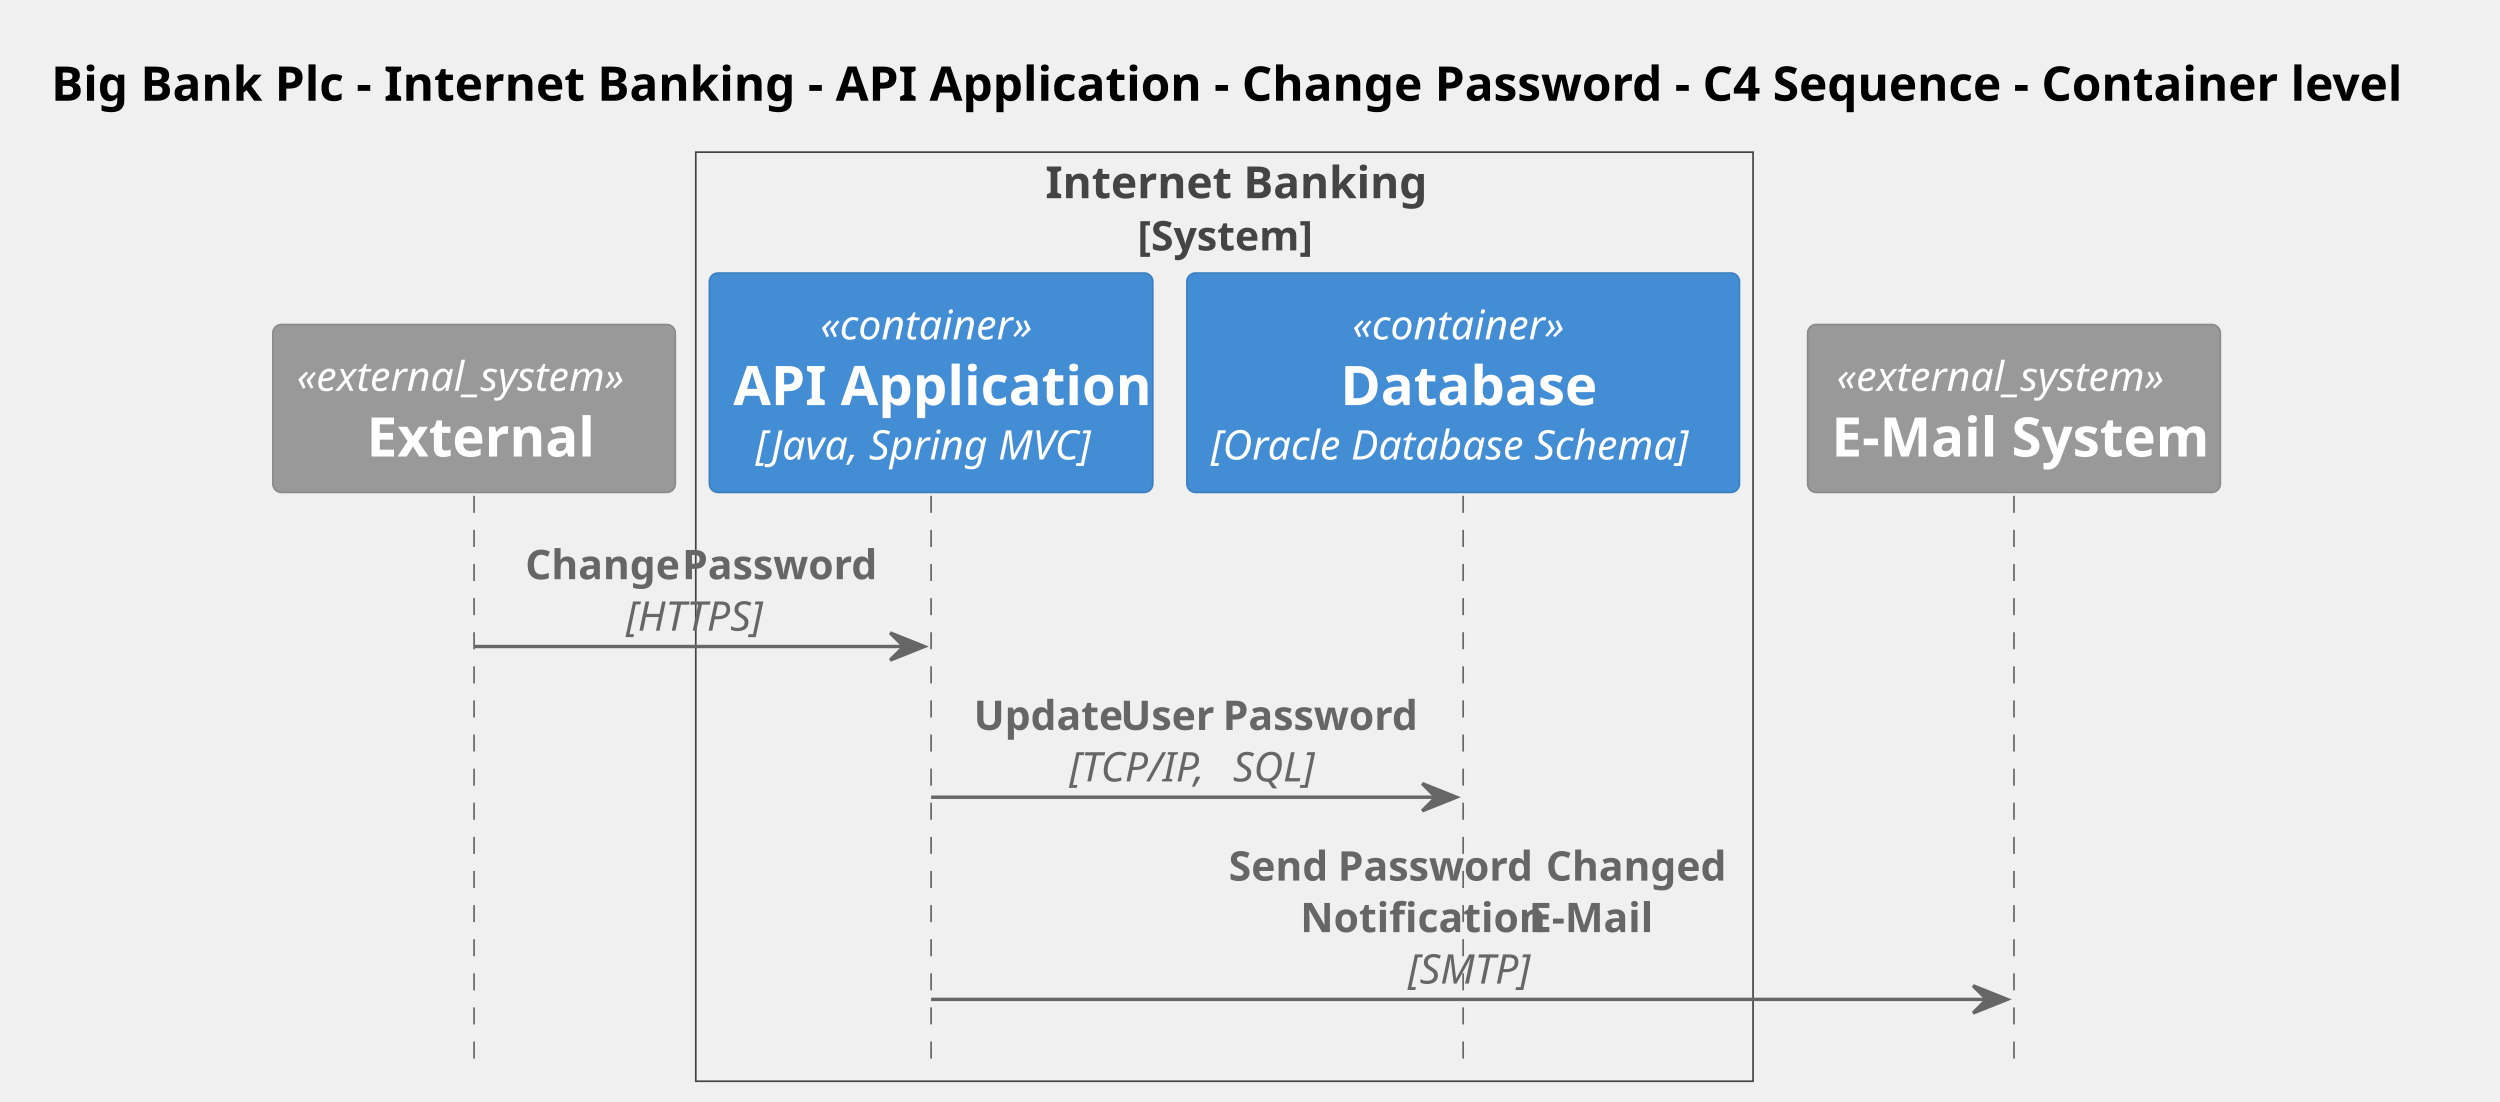
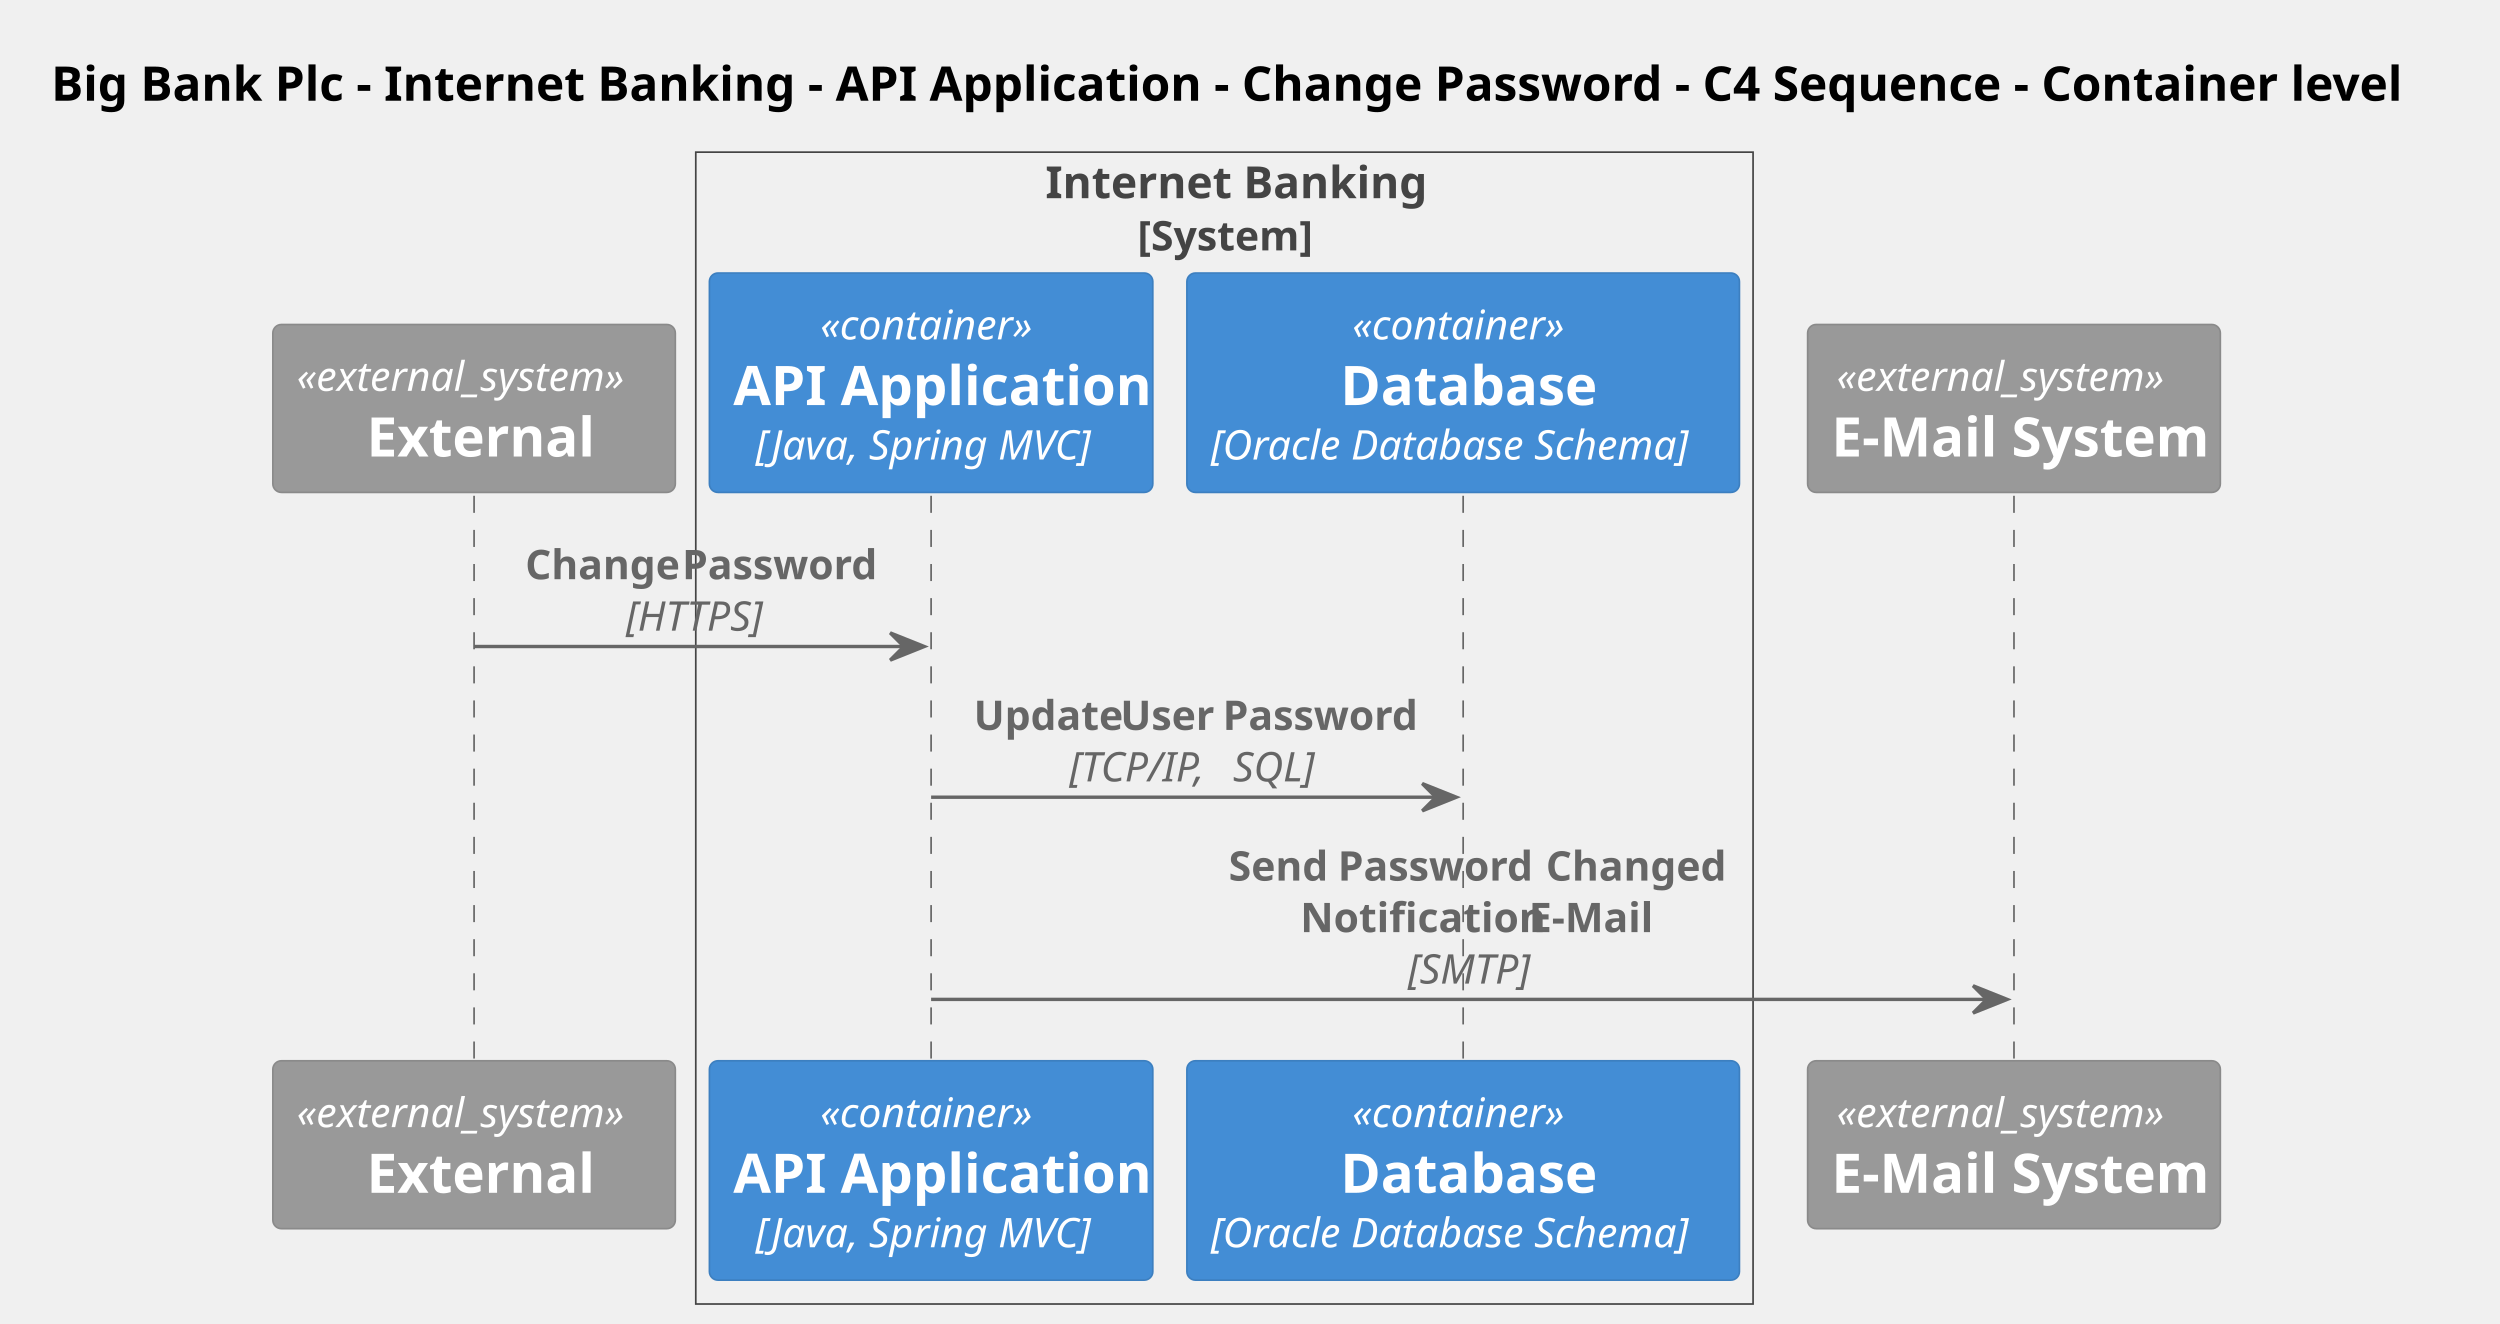
- <svg xmlns="http://www.w3.org/2000/svg" contentStyleType="text/css" height="323px" preserveAspectRatio="none" style="width:733px;height:323px;background:#FFFFFF;" version="1.1" viewBox="0 0 733 323" width="733px" zoomAndPan="magnify">
+ <svg xmlns="http://www.w3.org/2000/svg" contentStyleType="text/css" height="388px" preserveAspectRatio="none" style="width:733px;height:388px;background:#FFFFFF;" version="1.1" viewBox="0 0 733 388" width="733px" zoomAndPan="magnify">
  <defs />
  <g>
-     <rect fill="none" height="272.414" style="stroke:#444444;stroke-width:0.5;" width="310" x="204" y="44.609" />
+     <rect fill="none" height="337.727" style="stroke:#444444;stroke-width:0.5;" width="310" x="204" y="44.609" />
    <text fill="#444444" font-family="sans-serif" font-size="13" font-weight="bold" lengthAdjust="spacing" textLength="105" x="306.5" y="58.105">Internet Banking</text>
    <text fill="#444444" font-family="sans-serif" font-size="12" font-weight="bold" lengthAdjust="spacing" textLength="51" x="333.5" y="73.418">[System]</text>
    <text fill="#000000" font-family="sans-serif" font-size="14" font-weight="bold" lengthAdjust="spacing" textLength="700" x="15" y="29.533">Big Bank Plc - Internet Banking - API Application - Change Password - C4 Sequence - Container level</text>
    <line style="stroke:#666666;stroke-width:0.5;stroke-dasharray:5.0,5.0;" x1="139" x2="139" y1="145.367" y2="311.023" />
    <line style="stroke:#666666;stroke-width:0.5;stroke-dasharray:5.0,5.0;" x1="273" x2="273" y1="145.367" y2="311.023" />
    <line style="stroke:#666666;stroke-width:0.5;stroke-dasharray:5.0,5.0;" x1="429" x2="429" y1="145.367" y2="311.023" />
    <line style="stroke:#666666;stroke-width:0.5;stroke-dasharray:5.0,5.0;" x1="590.5" x2="590.5" y1="145.367" y2="311.023" />
    <rect fill="#999999" height="49.219" rx="2.5" ry="2.5" style="stroke:#8A8A8A;stroke-width:0.5;" width="118" x="80" y="95.148" />
    <text fill="#FFFFFF" font-family="sans-serif" font-size="12" font-style="italic" lengthAdjust="spacing" textLength="104" x="87" y="114.606">«external_system»</text>
    <text fill="#FFFFFF" font-family="sans-serif" font-size="16" font-weight="bold" lengthAdjust="spacing" textLength="63" x="107.5" y="133.852">External</text>
    <rect fill="#438DD5" height="64.312" rx="2.5" ry="2.5" style="stroke:#3C7FC0;stroke-width:0.5;" width="130" x="208" y="80.055" />
    <text fill="#FFFFFF" font-family="sans-serif" font-size="12" font-style="italic" lengthAdjust="spacing" textLength="65" x="240.5" y="99.512">«container»</text>
    <text fill="#FFFFFF" font-family="sans-serif" font-size="16" font-weight="bold" lengthAdjust="spacing" textLength="116" x="215" y="118.758">API Application</text>
    <text fill="#FFFFFF" font-family="sans-serif" font-size="12" font-style="italic" lengthAdjust="spacing" textLength="103" x="221.5" y="134.731">[Java, Spring MVC]</text>
    <rect fill="#438DD5" height="64.312" rx="2.5" ry="2.5" style="stroke:#3C7FC0;stroke-width:0.5;" width="162" x="348" y="80.055" />
    <text fill="#FFFFFF" font-family="sans-serif" font-size="12" font-style="italic" lengthAdjust="spacing" textLength="65" x="396.5" y="99.512">«container»</text>
    <text fill="#FFFFFF" font-family="sans-serif" font-size="16" font-weight="bold" lengthAdjust="spacing" textLength="72" x="393" y="118.758">Database</text>
    <text fill="#FFFFFF" font-family="sans-serif" font-size="12" font-style="italic" lengthAdjust="spacing" textLength="148" x="355" y="134.731">[Oracle Database Schema]</text>
    <rect fill="#999999" height="49.219" rx="2.5" ry="2.5" style="stroke:#8A8A8A;stroke-width:0.5;" width="121" x="530" y="95.148" />
    <text fill="#FFFFFF" font-family="sans-serif" font-size="12" font-style="italic" lengthAdjust="spacing" textLength="104" x="538.5" y="114.606">«external_system»</text>
    <text fill="#FFFFFF" font-family="sans-serif" font-size="16" font-weight="bold" lengthAdjust="spacing" textLength="107" x="537" y="133.852">E-Mail System</text>
+     <rect fill="#999999" height="49.219" rx="2.5" ry="2.5" style="stroke:#8A8A8A;stroke-width:0.5;" width="118" x="80" y="311.023" />
+     <text fill="#FFFFFF" font-family="sans-serif" font-size="12" font-style="italic" lengthAdjust="spacing" textLength="104" x="87" y="330.481">«external_system»</text>
+     <text fill="#FFFFFF" font-family="sans-serif" font-size="16" font-weight="bold" lengthAdjust="spacing" textLength="63" x="107.5" y="349.727">External</text>
+     <rect fill="#438DD5" height="64.312" rx="2.5" ry="2.5" style="stroke:#3C7FC0;stroke-width:0.5;" width="130" x="208" y="311.023" />
+     <text fill="#FFFFFF" font-family="sans-serif" font-size="12" font-style="italic" lengthAdjust="spacing" textLength="65" x="240.5" y="330.481">«container»</text>
+     <text fill="#FFFFFF" font-family="sans-serif" font-size="16" font-weight="bold" lengthAdjust="spacing" textLength="116" x="215" y="349.727">API Application</text>
+     <text fill="#FFFFFF" font-family="sans-serif" font-size="12" font-style="italic" lengthAdjust="spacing" textLength="103" x="221.5" y="365.699">[Java, Spring MVC]</text>
+     <rect fill="#438DD5" height="64.312" rx="2.5" ry="2.5" style="stroke:#3C7FC0;stroke-width:0.5;" width="162" x="348" y="311.023" />
+     <text fill="#FFFFFF" font-family="sans-serif" font-size="12" font-style="italic" lengthAdjust="spacing" textLength="65" x="396.5" y="330.481">«container»</text>
+     <text fill="#FFFFFF" font-family="sans-serif" font-size="16" font-weight="bold" lengthAdjust="spacing" textLength="72" x="393" y="349.727">Database</text>
+     <text fill="#FFFFFF" font-family="sans-serif" font-size="12" font-style="italic" lengthAdjust="spacing" textLength="148" x="355" y="365.699">[Oracle Database Schema]</text>
+     <rect fill="#999999" height="49.219" rx="2.5" ry="2.5" style="stroke:#8A8A8A;stroke-width:0.5;" width="121" x="530" y="311.023" />
+     <text fill="#FFFFFF" font-family="sans-serif" font-size="12" font-style="italic" lengthAdjust="spacing" textLength="104" x="538.5" y="330.481">«external_system»</text>
+     <text fill="#FFFFFF" font-family="sans-serif" font-size="16" font-weight="bold" lengthAdjust="spacing" textLength="107" x="537" y="349.727">E-Mail System</text>
    <polygon fill="#666666" points="261,185.555,271,189.555,261,193.555,265,189.555" style="stroke:#666666;stroke-width:1.0;" />
    <line style="stroke:#666666;stroke-width:1.0;" x1="139" x2="267" y1="189.555" y2="189.555" />
    <text fill="#666666" font-family="sans-serif" font-size="12" font-weight="bold" lengthAdjust="spacing" textLength="43" x="154" y="169.824">Change</text>
    <text fill="#666666" font-family="sans-serif" font-size="12" font-weight="bold" lengthAdjust="spacing" textLength="3" x="197" y="169.824"> </text>
    <text fill="#666666" font-family="sans-serif" font-size="12" font-weight="bold" lengthAdjust="spacing" textLength="58" x="200" y="169.824">Password</text>
    <text fill="#666666" font-family="sans-serif" font-size="12" font-style="italic" lengthAdjust="spacing" textLength="45" x="183.5" y="184.918">[HTTPS]</text>
    <polygon fill="#666666" points="417,229.742,427,233.742,417,237.742,421,233.742" style="stroke:#666666;stroke-width:1.0;" />
    <line style="stroke:#666666;stroke-width:1.0;" x1="273" x2="423" y1="233.742" y2="233.742" />
    <text fill="#666666" font-family="sans-serif" font-size="12" font-weight="bold" lengthAdjust="spacing" textLength="40" x="285.5" y="214.012">Update</text>
    <text fill="#666666" font-family="sans-serif" font-size="12" font-weight="bold" lengthAdjust="spacing" textLength="3" x="325.5" y="214.012"> </text>
    <text fill="#666666" font-family="sans-serif" font-size="12" font-weight="bold" lengthAdjust="spacing" textLength="27" x="328.5" y="214.012">User</text>
    <text fill="#666666" font-family="sans-serif" font-size="12" font-weight="bold" lengthAdjust="spacing" textLength="3" x="355.5" y="214.012"> </text>
    <text fill="#666666" font-family="sans-serif" font-size="12" font-weight="bold" lengthAdjust="spacing" textLength="58" x="358.5" y="214.012">Password</text>
    <text fill="#666666" font-family="sans-serif" font-size="12" font-style="italic" lengthAdjust="spacing" textLength="45" x="313.5" y="229.106">[TCP/IP,</text>
    <text fill="#666666" font-family="sans-serif" font-size="12" font-style="italic" lengthAdjust="spacing" textLength="3" x="358.5" y="229.106"> </text>
    <text fill="#666666" font-family="sans-serif" font-size="12" font-style="italic" lengthAdjust="spacing" textLength="27" x="361.5" y="229.106">SQL]</text>
    <polygon fill="#666666" points="578.5,289.023,588.5,293.023,578.5,297.023,582.5,293.023" style="stroke:#666666;stroke-width:1.0;" />
    <line style="stroke:#666666;stroke-width:1.0;" x1="273" x2="584.5" y1="293.023" y2="293.023" />
    <text fill="#666666" font-family="sans-serif" font-size="12" font-weight="bold" lengthAdjust="spacing" textLength="29" x="360.25" y="258.199">Send</text>
    <text fill="#666666" font-family="sans-serif" font-size="12" font-weight="bold" lengthAdjust="spacing" textLength="3" x="389.25" y="258.199"> </text>
    <text fill="#666666" font-family="sans-serif" font-size="12" font-weight="bold" lengthAdjust="spacing" textLength="58" x="392.25" y="258.199">Password</text>
    <text fill="#666666" font-family="sans-serif" font-size="12" font-weight="bold" lengthAdjust="spacing" textLength="3" x="450.25" y="258.199"> </text>
    <text fill="#666666" font-family="sans-serif" font-size="12" font-weight="bold" lengthAdjust="spacing" textLength="50" x="453.25" y="258.199">Changed</text>
    <text fill="#666666" font-family="sans-serif" font-size="12" font-weight="bold" lengthAdjust="spacing" textLength="64" x="381.25" y="273.293">Notification</text>
    <text fill="#666666" font-family="sans-serif" font-size="12" font-weight="bold" lengthAdjust="spacing" textLength="3" x="445.25" y="273.293"> </text>
    <text fill="#666666" font-family="sans-serif" font-size="12" font-weight="bold" lengthAdjust="spacing" textLength="34" x="448.25" y="273.293">E-Mail</text>
    <text fill="#666666" font-family="sans-serif" font-size="12" font-style="italic" lengthAdjust="spacing" textLength="38" x="412.75" y="288.387">[SMTP]</text>
  </g>
</svg>
